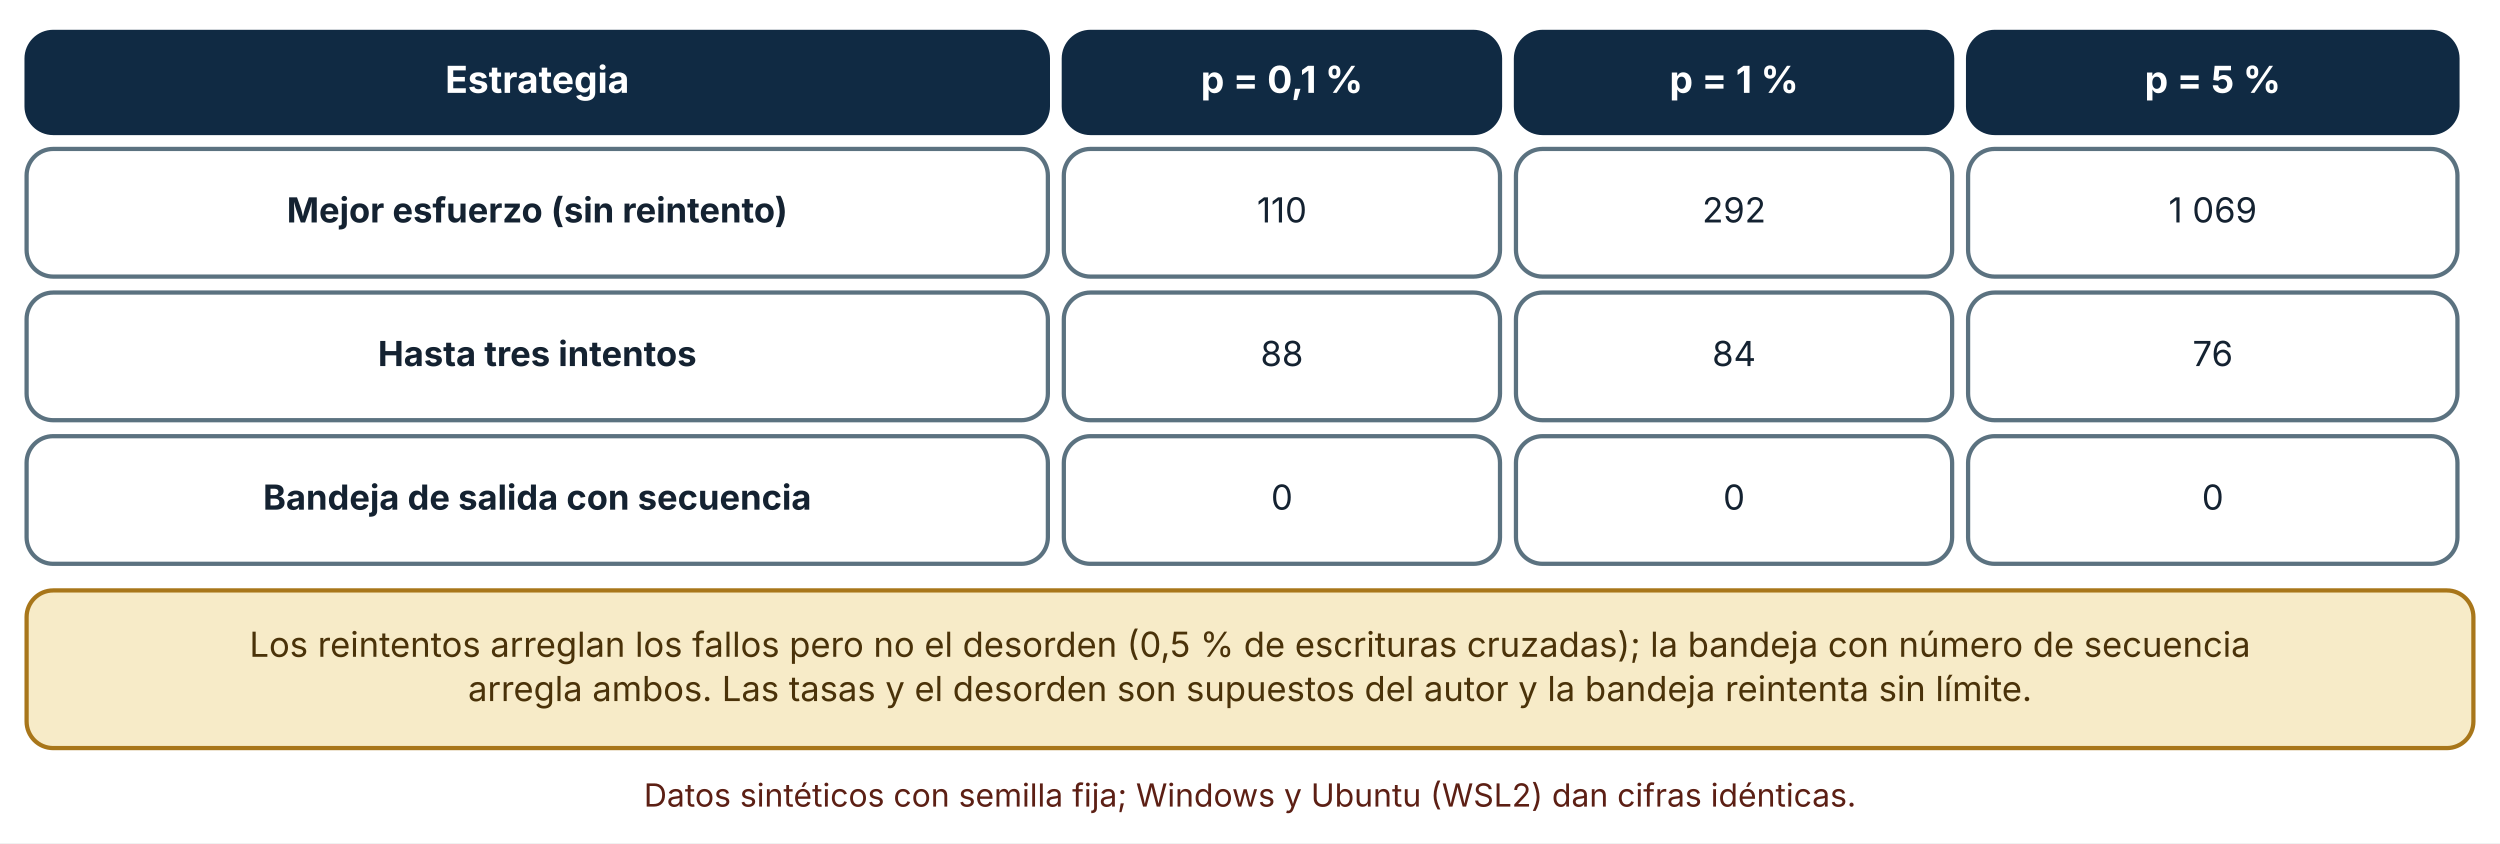
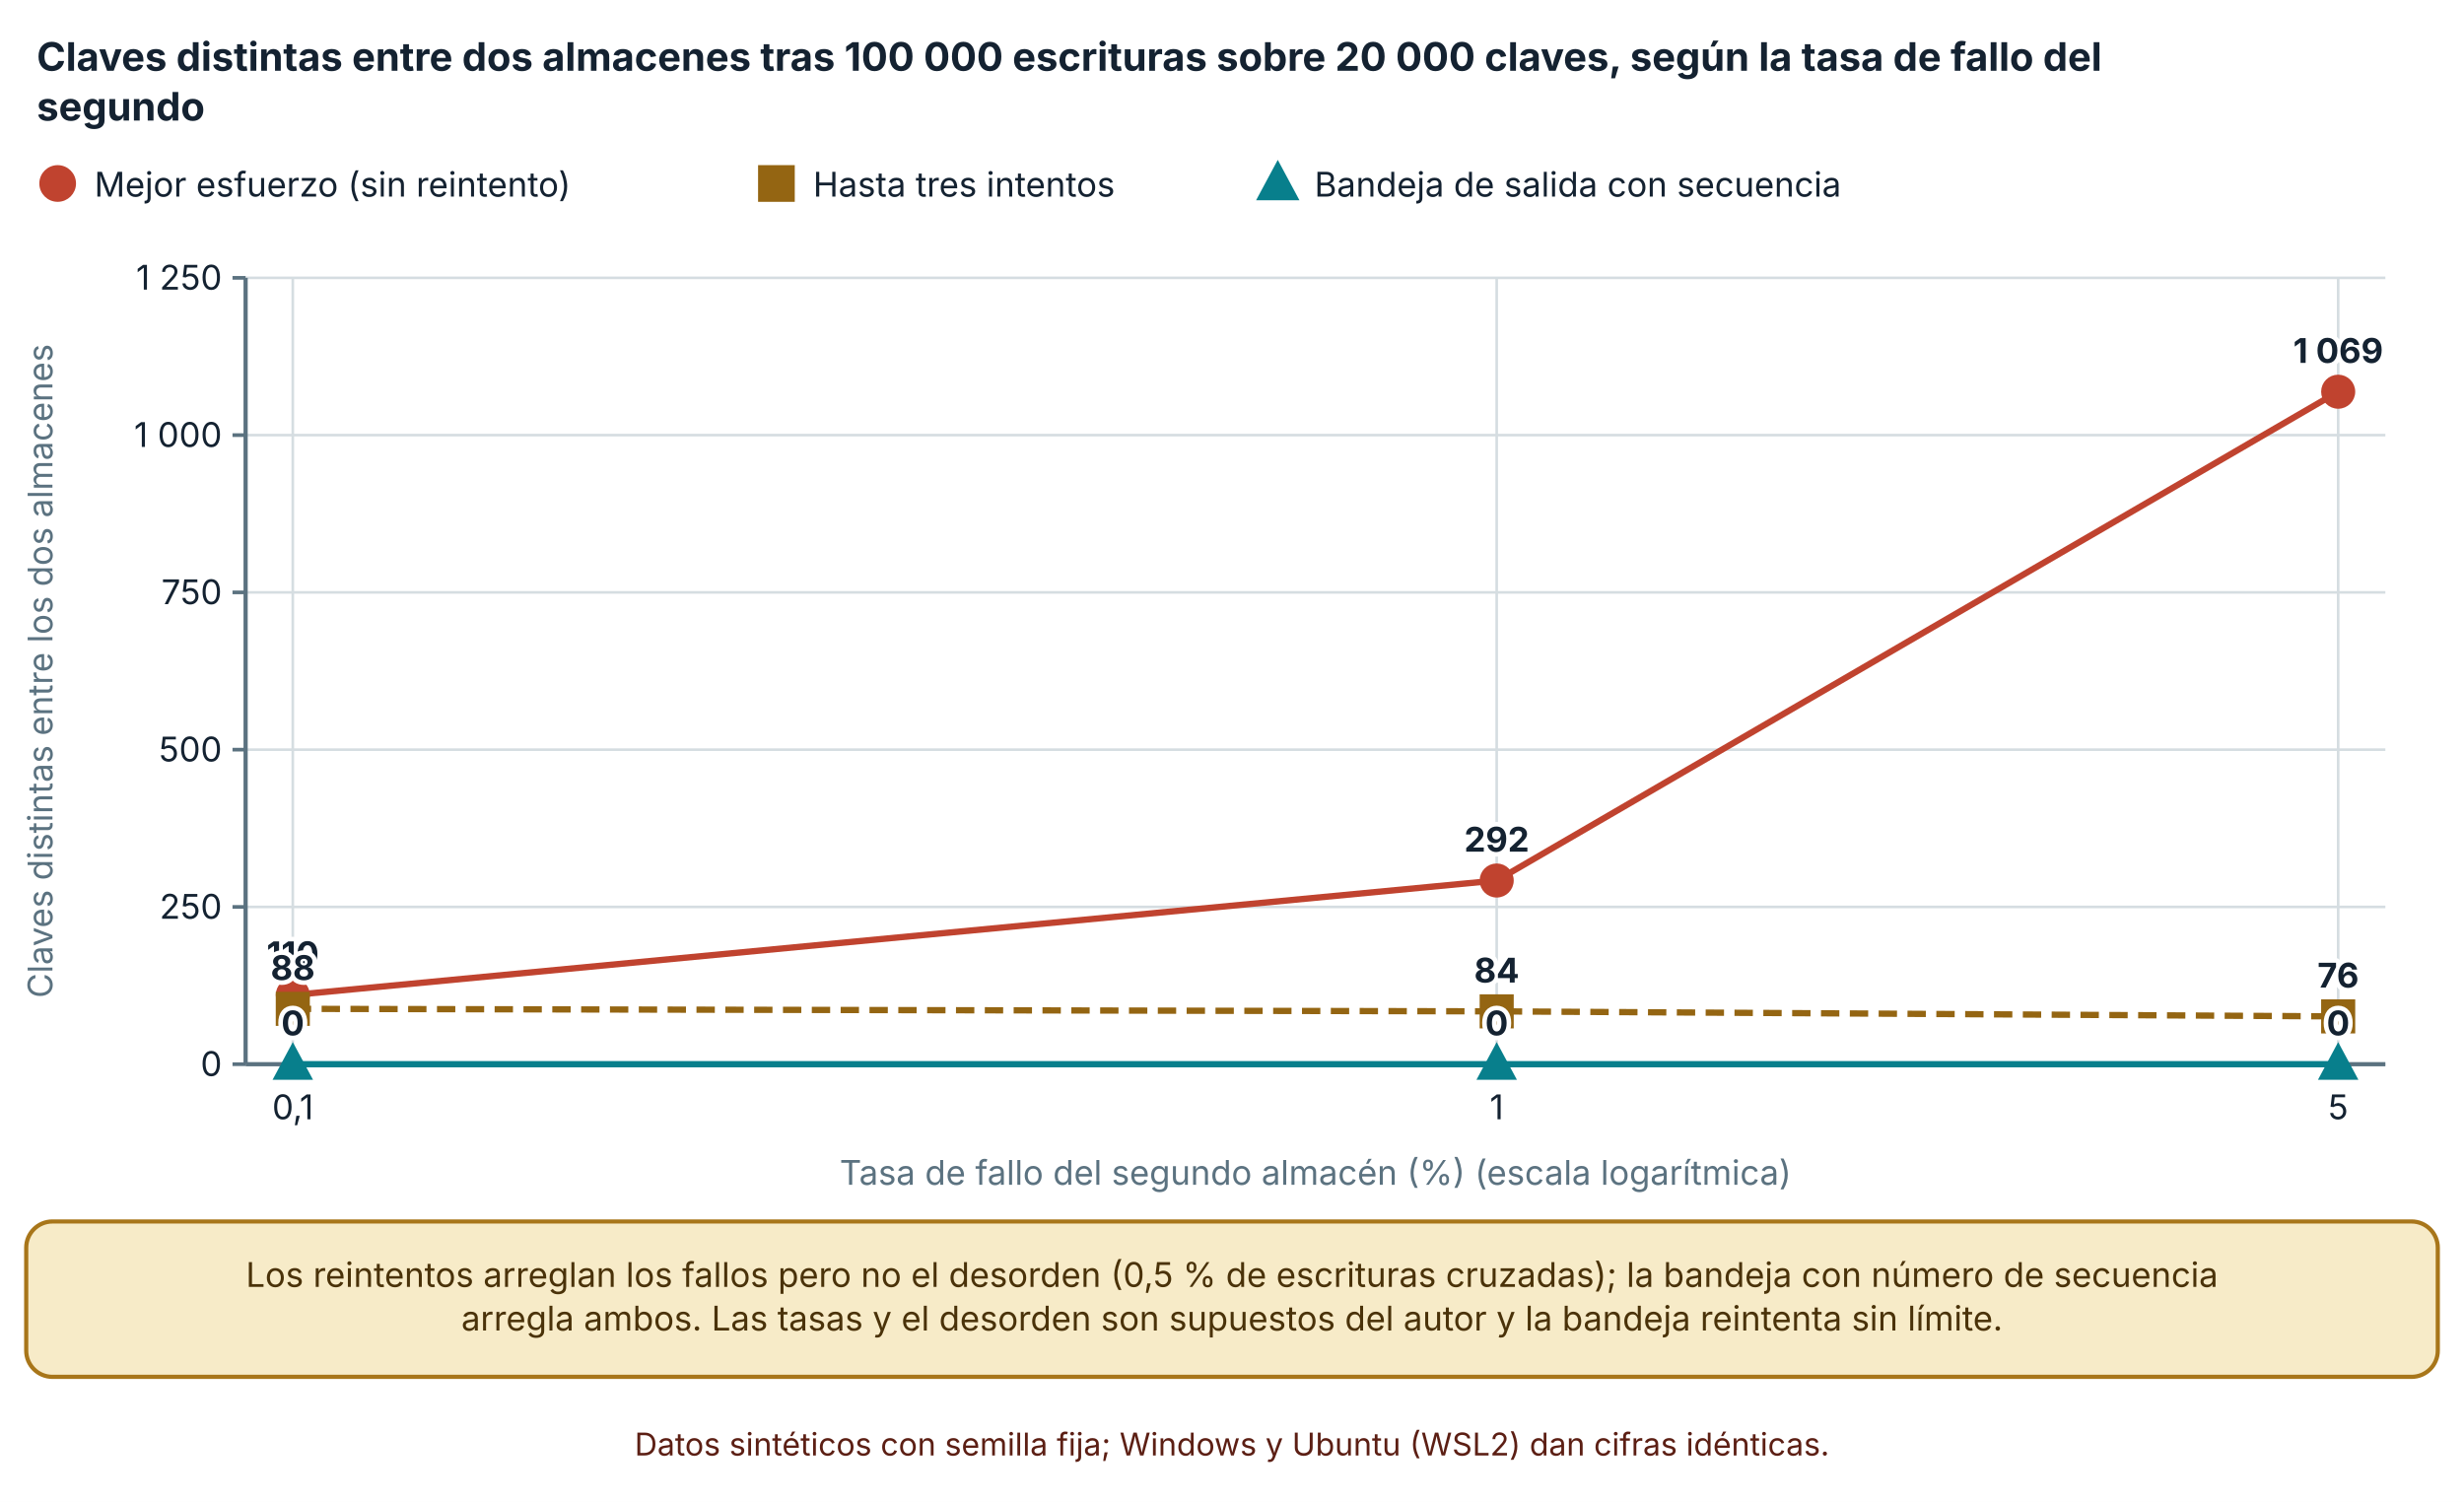
- <svg xmlns="http://www.w3.org/2000/svg" viewBox="0 0 940 317" width="940" height="317" role="img" aria-labelledby="t d" font-family="Inter, 'Segoe UI', system-ui, -apple-system, sans-serif">
+ <svg xmlns="http://www.w3.org/2000/svg" viewBox="0 0 940 573" width="940" height="573" role="img" aria-labelledby="t d" font-family="Inter, 'Segoe UI', system-ui, -apple-system, sans-serif">
  <defs>
    <marker id="arrow" viewBox="0 0 10 10" refX="9" refY="5" markerWidth="8" markerHeight="8" orient="auto-start-reverse">
      <path d="M0,0 L10,5 L0,10 z" fill="#32505f" />
    </marker>
    <marker id="arrow-coral" viewBox="0 0 10 10" refX="9" refY="5" markerWidth="8" markerHeight="8" orient="auto-start-reverse">
      <path d="M0,0 L10,5 L0,10 z" fill="#c0432f" />
    </marker>
  </defs>
-   <rect width="940" height="317" fill="#ffffff" />
-   <rect x="10" y="12" width="384" height="38" rx="10" fill="#102a43" stroke="#102a43" stroke-width="1.6" />
-   <text x="202" y="34.92" font-size="14" text-anchor="middle" font-weight="700" fill="#ffffff">
-     <tspan x="202" dy="0">Estrategia</tspan>
+   <rect width="940" height="573" fill="#ffffff" />
+   <text x="14" y="27" font-size="15" text-anchor="start" font-weight="700" fill="#142231">
+     <tspan x="14" dy="0">Claves distintas entre dos almacenes tras 100 000 escrituras sobre 20 000 claves, según la tasa de fallo del</tspan>
  </text>
-   <rect x="400" y="12" width="164" height="38" rx="10" fill="#102a43" stroke="#102a43" stroke-width="1.6" />
-   <text x="482" y="34.92" font-size="14" text-anchor="middle" font-weight="700" fill="#ffffff">
-     <tspan x="482" dy="0">p = 0,1 %</tspan>
+   <text x="14" y="46" font-size="15" text-anchor="start" font-weight="700" fill="#142231">
+     <tspan x="14" dy="0">segundo</tspan>
  </text>
-   <rect x="570" y="12" width="164" height="38" rx="10" fill="#102a43" stroke="#102a43" stroke-width="1.6" />
-   <text x="652" y="34.92" font-size="14" text-anchor="middle" font-weight="700" fill="#ffffff">
-     <tspan x="652" dy="0">p = 1 %</tspan>
+   <circle cx="22" cy="70" r="6" fill="#c0432f" stroke="#c0432f" stroke-width="2" />
+   <text x="36" y="75" font-size="13" text-anchor="start" font-weight="400" fill="#142231">
+     <tspan x="36" dy="0">Mejor esfuerzo (sin reintento)</tspan>
  </text>
-   <rect x="740" y="12" width="184" height="38" rx="10" fill="#102a43" stroke="#102a43" stroke-width="1.6" />
-   <text x="832" y="34.92" font-size="14" text-anchor="middle" font-weight="700" fill="#ffffff">
-     <tspan x="832" dy="0">p = 5 %</tspan>
+   <rect x="290.2" y="64" width="12" height="12" fill="#946512" stroke="#946512" stroke-width="2" />
+   <text x="310.2" y="75" font-size="13" text-anchor="start" font-weight="400" fill="#142231">
+     <tspan x="310.2" dy="0">Hasta tres intentos</tspan>
  </text>
-   <rect x="10" y="56" width="384" height="48" rx="10" fill="#ffffff" stroke="#5b7280" stroke-width="1.6" />
-   <text x="202" y="83.64" font-size="13" text-anchor="middle" font-weight="700" fill="#142231">
-     <tspan x="202" dy="0">Mejor esfuerzo (sin reintento)</tspan>
+   <polygon points="487.46,63.1 494.06,75.4 480.86,75.4" fill="#087f8c" stroke="#087f8c" stroke-width="2" />
+   <text x="501.46" y="75" font-size="13" text-anchor="start" font-weight="400" fill="#142231">
+     <tspan x="501.46" dy="0">Bandeja de salida con secuencia</tspan>
  </text>
-   <rect x="400" y="56" width="164" height="48" rx="10" fill="#ffffff" stroke="#5b7280" stroke-width="1.6" />
-   <text x="482" y="83.64" font-size="13" text-anchor="middle" font-weight="400" fill="#142231">
-     <tspan x="482" dy="0">110</tspan>
+   <line x1="93.7" y1="406" x2="910" y2="406" stroke="#d5dde1" stroke-width="1" />
+   <line x1="88.7" y1="406" x2="93.7" y2="406" stroke="#5b7280" stroke-width="1.4" />
+   <text x="84.7" y="410.5" font-size="13" text-anchor="end" font-weight="400" fill="#142231">
+     <tspan x="84.7" dy="0">0</tspan>
  </text>
-   <rect x="570" y="56" width="164" height="48" rx="10" fill="#ffffff" stroke="#5b7280" stroke-width="1.6" />
-   <text x="652" y="83.64" font-size="13" text-anchor="middle" font-weight="400" fill="#142231">
-     <tspan x="652" dy="0">292</tspan>
+   <line x1="93.7" y1="346" x2="910" y2="346" stroke="#d5dde1" stroke-width="1" />
+   <line x1="88.7" y1="346" x2="93.7" y2="346" stroke="#5b7280" stroke-width="1.4" />
+   <text x="84.7" y="350.5" font-size="13" text-anchor="end" font-weight="400" fill="#142231">
+     <tspan x="84.7" dy="0">250</tspan>
  </text>
-   <rect x="740" y="56" width="184" height="48" rx="10" fill="#ffffff" stroke="#5b7280" stroke-width="1.6" />
-   <text x="832" y="83.64" font-size="13" text-anchor="middle" font-weight="400" fill="#142231">
-     <tspan x="832" dy="0">1 069</tspan>
+   <line x1="93.7" y1="286" x2="910" y2="286" stroke="#d5dde1" stroke-width="1" />
+   <line x1="88.7" y1="286" x2="93.7" y2="286" stroke="#5b7280" stroke-width="1.4" />
+   <text x="84.7" y="290.5" font-size="13" text-anchor="end" font-weight="400" fill="#142231">
+     <tspan x="84.7" dy="0">500</tspan>
  </text>
-   <rect x="10" y="110" width="384" height="48" rx="10" fill="#ffffff" stroke="#5b7280" stroke-width="1.6" />
-   <text x="202" y="137.64" font-size="13" text-anchor="middle" font-weight="700" fill="#142231">
-     <tspan x="202" dy="0">Hasta tres intentos</tspan>
+   <line x1="93.7" y1="226" x2="910" y2="226" stroke="#d5dde1" stroke-width="1" />
+   <line x1="88.7" y1="226" x2="93.7" y2="226" stroke="#5b7280" stroke-width="1.4" />
+   <text x="84.7" y="230.5" font-size="13" text-anchor="end" font-weight="400" fill="#142231">
+     <tspan x="84.7" dy="0">750</tspan>
  </text>
-   <rect x="400" y="110" width="164" height="48" rx="10" fill="#ffffff" stroke="#5b7280" stroke-width="1.6" />
-   <text x="482" y="137.64" font-size="13" text-anchor="middle" font-weight="400" fill="#142231">
-     <tspan x="482" dy="0">88</tspan>
+   <line x1="93.7" y1="166" x2="910" y2="166" stroke="#d5dde1" stroke-width="1" />
+   <line x1="88.7" y1="166" x2="93.7" y2="166" stroke="#5b7280" stroke-width="1.4" />
+   <text x="84.7" y="170.5" font-size="13" text-anchor="end" font-weight="400" fill="#142231">
+     <tspan x="84.7" dy="0">1 000</tspan>
  </text>
-   <rect x="570" y="110" width="164" height="48" rx="10" fill="#ffffff" stroke="#5b7280" stroke-width="1.6" />
-   <text x="652" y="137.64" font-size="13" text-anchor="middle" font-weight="400" fill="#142231">
-     <tspan x="652" dy="0">84</tspan>
+   <line x1="93.7" y1="106" x2="910" y2="106" stroke="#d5dde1" stroke-width="1" />
+   <line x1="88.7" y1="106" x2="93.7" y2="106" stroke="#5b7280" stroke-width="1.4" />
+   <text x="84.7" y="110.5" font-size="13" text-anchor="end" font-weight="400" fill="#142231">
+     <tspan x="84.7" dy="0">1 250</tspan>
  </text>
-   <rect x="740" y="110" width="184" height="48" rx="10" fill="#ffffff" stroke="#5b7280" stroke-width="1.6" />
-   <text x="832" y="137.64" font-size="13" text-anchor="middle" font-weight="400" fill="#142231">
-     <tspan x="832" dy="0">76</tspan>
+   <line x1="93.7" y1="106" x2="93.7" y2="406" stroke="#5b7280" stroke-width="1.6" />
+   <line x1="111.7" y1="106" x2="111.7" y2="406" stroke="#d5dde1" stroke-width="1" />
+   <line x1="111.7" y1="406" x2="111.7" y2="411" stroke="#5b7280" stroke-width="1.4" />
+   <text x="111.7" y="427" font-size="13" text-anchor="middle" font-weight="400" fill="#142231">
+     <tspan x="111.7" dy="0">0,1</tspan>
  </text>
-   <rect x="10" y="164" width="384" height="48" rx="10" fill="#ffffff" stroke="#5b7280" stroke-width="1.6" />
-   <text x="202" y="191.64" font-size="13" text-anchor="middle" font-weight="700" fill="#142231">
-     <tspan x="202" dy="0">Bandeja de salida con secuencia</tspan>
+   <line x1="570.978" y1="106" x2="570.978" y2="406" stroke="#d5dde1" stroke-width="1" />
+   <line x1="570.978" y1="406" x2="570.978" y2="411" stroke="#5b7280" stroke-width="1.4" />
+   <text x="570.978" y="427" font-size="13" text-anchor="middle" font-weight="400" fill="#142231">
+     <tspan x="570.978" dy="0">1</tspan>
  </text>
-   <rect x="400" y="164" width="164" height="48" rx="10" fill="#ffffff" stroke="#5b7280" stroke-width="1.6" />
-   <text x="482" y="191.64" font-size="13" text-anchor="middle" font-weight="400" fill="#142231">
-     <tspan x="482" dy="0">0</tspan>
+   <line x1="892" y1="106" x2="892" y2="406" stroke="#d5dde1" stroke-width="1" />
+   <line x1="892" y1="406" x2="892" y2="411" stroke="#5b7280" stroke-width="1.4" />
+   <text x="892" y="427" font-size="13" text-anchor="middle" font-weight="400" fill="#142231">
+     <tspan x="892" dy="0">5</tspan>
  </text>
-   <rect x="570" y="164" width="164" height="48" rx="10" fill="#ffffff" stroke="#5b7280" stroke-width="1.6" />
-   <text x="652" y="191.64" font-size="13" text-anchor="middle" font-weight="400" fill="#142231">
-     <tspan x="652" dy="0">0</tspan>
+   <line x1="93.7" y1="406" x2="910" y2="406" stroke="#5b7280" stroke-width="1.6" />
+   <text x="20" y="256" font-size="13" text-anchor="middle" font-weight="400" fill="#5b7280" transform="rotate(-90 20 256)">Claves distintas entre los dos almacenes</text>
+   <text x="501.85" y="452" font-size="13" text-anchor="middle" font-weight="400" fill="#5b7280">
+     <tspan x="501.85" dy="0">Tasa de fallo del segundo almacén (%) (escala logarítmica)</tspan>
  </text>
-   <rect x="740" y="164" width="184" height="48" rx="10" fill="#ffffff" stroke="#5b7280" stroke-width="1.6" />
-   <text x="832" y="191.64" font-size="13" text-anchor="middle" font-weight="400" fill="#142231">
-     <tspan x="832" dy="0">0</tspan>
+   <polyline points="111.7,379.6 570.978,335.92 892,149.44" fill="none" stroke="#c0432f" stroke-width="2.4" />
+   <circle cx="111.7" cy="379.6" r="5.5" fill="#c0432f" stroke="#c0432f" stroke-width="2" />
+   <text x="111.7" y="368.6" font-size="13" text-anchor="middle" font-weight="700" fill="#142231" stroke="#ffffff" stroke-width="3.5" stroke-linejoin="round" paint-order="stroke">
+     <tspan x="111.7" dy="0">110</tspan>
  </text>
-   <rect x="10" y="222" width="920" height="59.28" rx="10" fill="#f7ebc8" stroke="#a8761a" stroke-width="1.6" />
-   <text x="470" y="246.96" font-size="13" text-anchor="middle" font-weight="400" fill="#4a3209">
+   <circle cx="570.978" cy="335.92" r="5.5" fill="#c0432f" stroke="#c0432f" stroke-width="2" />
+   <text x="570.978" y="324.92" font-size="13" text-anchor="middle" font-weight="700" fill="#142231" stroke="#ffffff" stroke-width="3.5" stroke-linejoin="round" paint-order="stroke">
+     <tspan x="570.978" dy="0">292</tspan>
+   </text>
+   <circle cx="892" cy="149.44" r="5.5" fill="#c0432f" stroke="#c0432f" stroke-width="2" />
+   <text x="892" y="138.44" font-size="13" text-anchor="middle" font-weight="700" fill="#142231" stroke="#ffffff" stroke-width="3.5" stroke-linejoin="round" paint-order="stroke">
+     <tspan x="892" dy="0">1 069</tspan>
+   </text>
+   <polyline points="111.7,384.88 570.978,385.84 892,387.76" fill="none" stroke="#946512" stroke-width="2.4" stroke-dasharray="7 4" />
+   <rect x="106.2" y="379.38" width="11" height="11" fill="#946512" stroke="#946512" stroke-width="2" />
+   <text x="111.7" y="373.88" font-size="13" text-anchor="middle" font-weight="700" fill="#142231" stroke="#ffffff" stroke-width="3.5" stroke-linejoin="round" paint-order="stroke">
+     <tspan x="111.7" dy="0">88</tspan>
+   </text>
+   <rect x="565.478" y="380.34" width="11" height="11" fill="#946512" stroke="#946512" stroke-width="2" />
+   <text x="570.978" y="374.84" font-size="13" text-anchor="middle" font-weight="700" fill="#142231" stroke="#ffffff" stroke-width="3.5" stroke-linejoin="round" paint-order="stroke">
+     <tspan x="570.978" dy="0">84</tspan>
+   </text>
+   <rect x="886.5" y="382.26" width="11" height="11" fill="#946512" stroke="#946512" stroke-width="2" />
+   <text x="892" y="376.76" font-size="13" text-anchor="middle" font-weight="700" fill="#142231" stroke="#ffffff" stroke-width="3.5" stroke-linejoin="round" paint-order="stroke">
+     <tspan x="892" dy="0">76</tspan>
+   </text>
+   <polyline points="111.7,406 570.978,406 892,406" fill="none" stroke="#087f8c" stroke-width="2.4" />
+   <polygon points="111.7,399.675 117.75,410.95 105.65,410.95" fill="#087f8c" stroke="#087f8c" stroke-width="2" />
+   <text x="111.7" y="395" font-size="13" text-anchor="middle" font-weight="700" fill="#142231" stroke="#ffffff" stroke-width="3.5" stroke-linejoin="round" paint-order="stroke">
+     <tspan x="111.7" dy="0">0</tspan>
+   </text>
+   <polygon points="570.978,399.675 577.028,410.95 564.928,410.95" fill="#087f8c" stroke="#087f8c" stroke-width="2" />
+   <text x="570.978" y="395" font-size="13" text-anchor="middle" font-weight="700" fill="#142231" stroke="#ffffff" stroke-width="3.5" stroke-linejoin="round" paint-order="stroke">
+     <tspan x="570.978" dy="0">0</tspan>
+   </text>
+   <polygon points="892,399.675 898.05,410.95 885.95,410.95" fill="#087f8c" stroke="#087f8c" stroke-width="2" />
+   <text x="892" y="395" font-size="13" text-anchor="middle" font-weight="700" fill="#142231" stroke="#ffffff" stroke-width="3.5" stroke-linejoin="round" paint-order="stroke">
+     <tspan x="892" dy="0">0</tspan>
+   </text>
+   <rect x="10" y="466" width="920" height="59.28" rx="10" fill="#f7ebc8" stroke="#a8761a" stroke-width="1.6" />
+   <text x="470" y="490.96" font-size="13" text-anchor="middle" font-weight="400" fill="#4a3209">
    <tspan x="470" dy="0">Los reintentos arreglan los fallos pero no el desorden (0,5 % de escrituras cruzadas); la bandeja con número de secuencia</tspan>
  </text>
-   <text x="470" y="263.6" font-size="13" text-anchor="middle" font-weight="400" fill="#4a3209">
+   <text x="470" y="507.6" font-size="13" text-anchor="middle" font-weight="400" fill="#4a3209">
    <tspan x="470" dy="0">arregla ambos. Las tasas y el desorden son supuestos del autor y la bandeja reintenta sin límite.</tspan>
  </text>
-   <text x="470" y="303.28" font-size="12" text-anchor="middle" font-weight="400" fill="#5c1f14">
+   <text x="470" y="555.28" font-size="12" text-anchor="middle" font-weight="400" fill="#5c1f14">
    <tspan x="470" dy="0">Datos sintéticos con semilla fija; Windows y Ubuntu (WSL2) dan cifras idénticas.</tspan>
  </text>
</svg>
